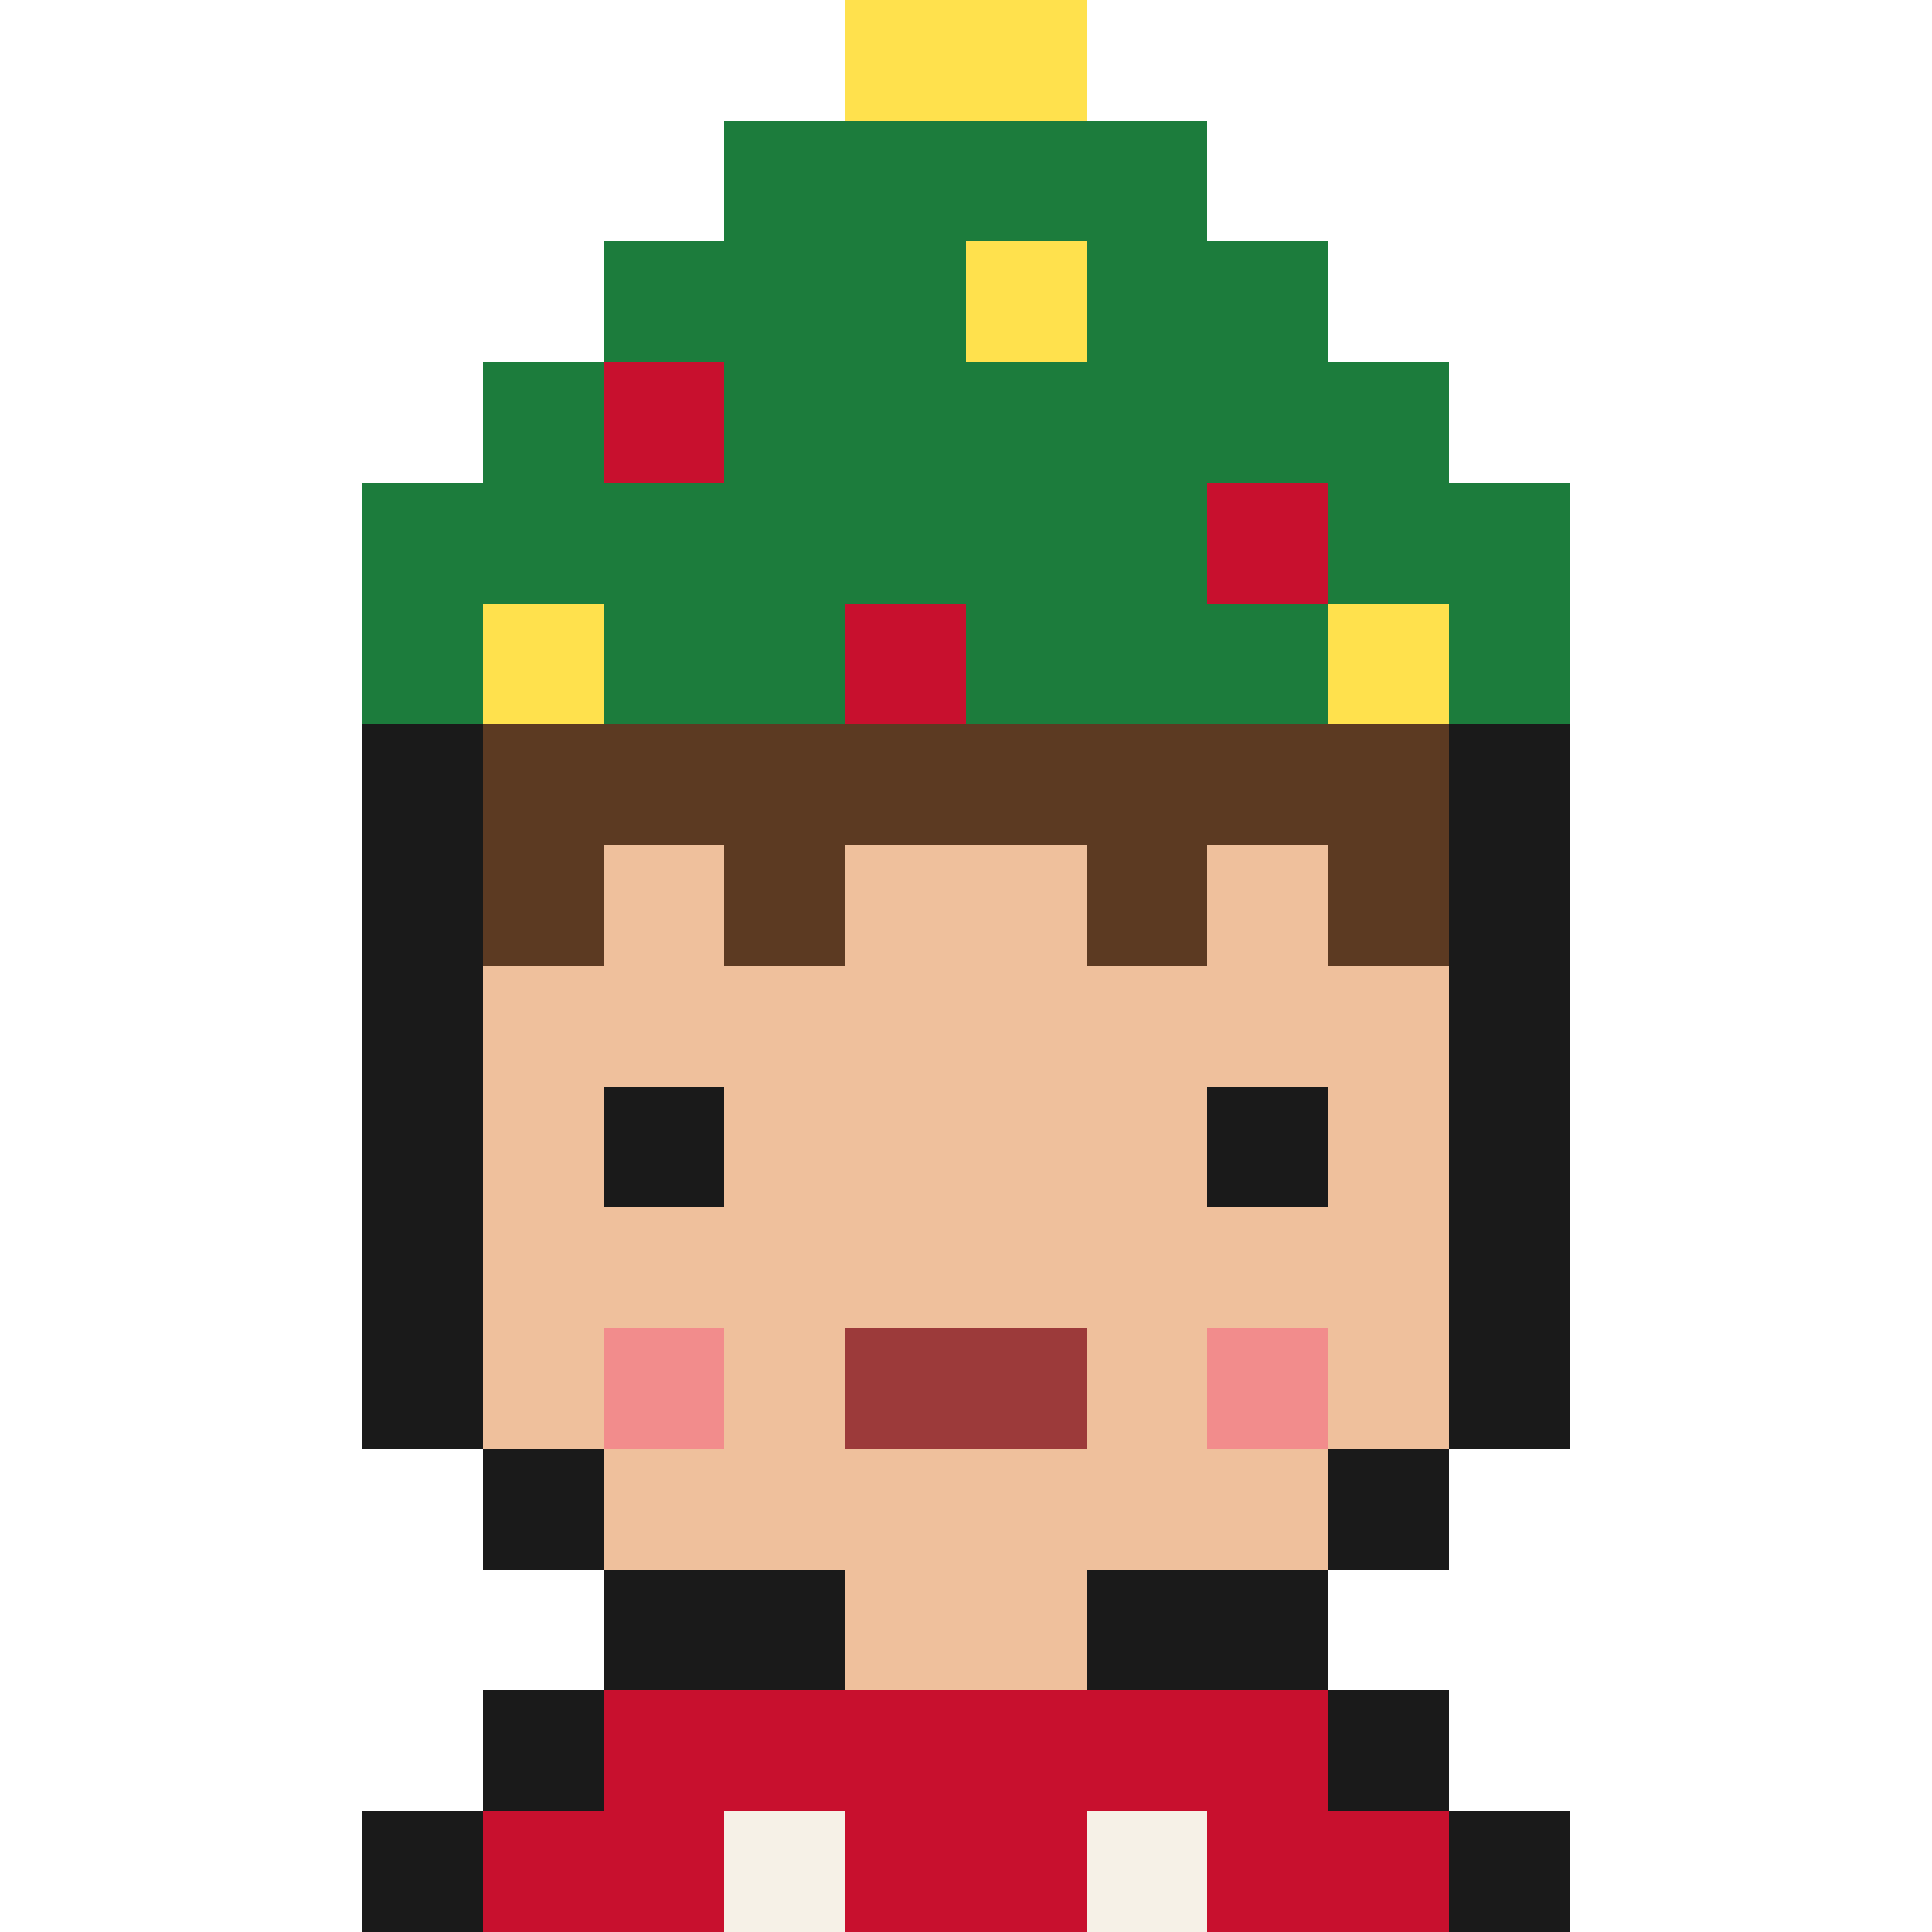
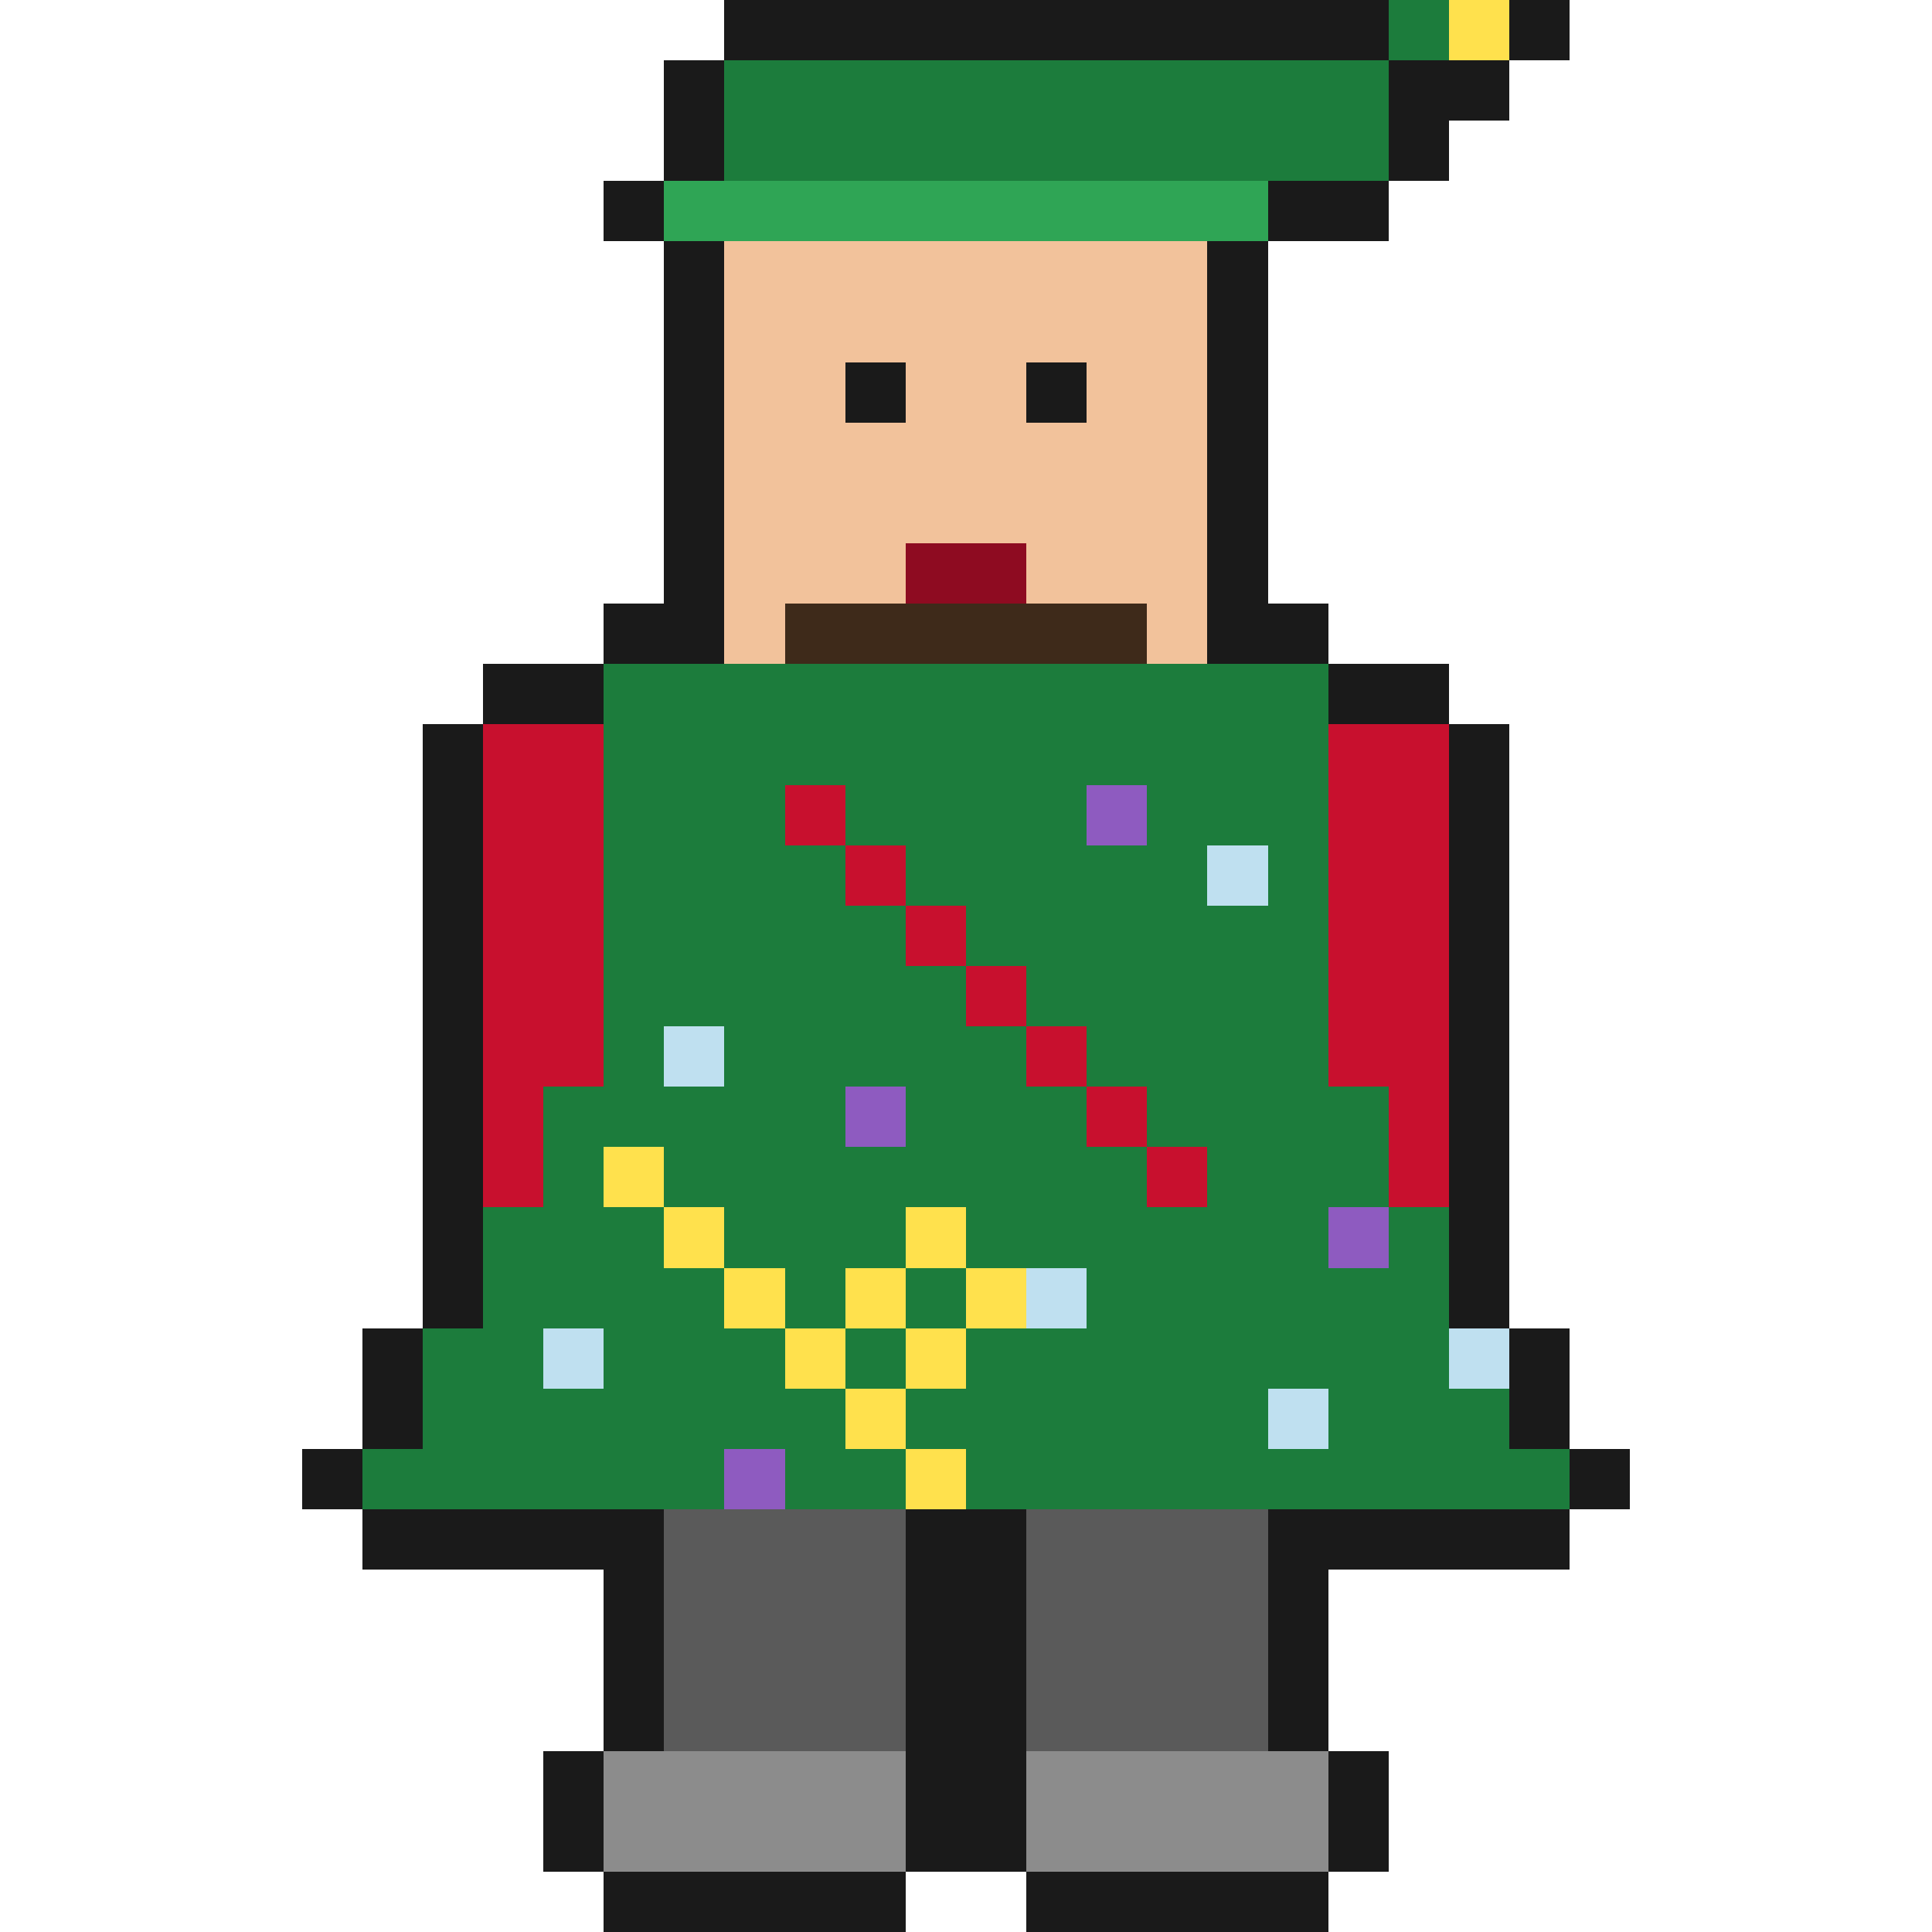
- <svg xmlns="http://www.w3.org/2000/svg" width="64" height="64" viewBox="0 0 16 16" shape-rendering="crispEdges">
-   <path fill="#FFE14D" d="M7 0h2v1h-2zM8 2h1v1h-1zM4 5h1v1h-1zM11 5h1v1h-1z" />
-   <path fill="#1C7C3C" d="M6 1h4v1h-4zM5 2h3v1h-3zM9 2h2v1h-2zM4 3h1v1h-1zM6 3h6v1h-6zM3 4h7v1h-7zM11 4h2v1h-2zM3 5h1v1h-1zM5 5h2v1h-2zM8 5h3v1h-3zM12 5h1v1h-1z" />
-   <path fill="#C8102E" d="M5 3h1v1h-1zM10 4h1v1h-1zM7 5h1v1h-1zM5 14h6v1h-6zM4 15h2v1h-2zM7 15h2v1h-2zM10 15h2v1h-2z" />
-   <path fill="#1A1A1A" d="M3 6h1v1h-1zM12 6h1v1h-1zM3 7h1v1h-1zM12 7h1v1h-1zM3 8h1v1h-1zM12 8h1v1h-1zM3 9h1v1h-1zM5 9h1v1h-1zM10 9h1v1h-1zM12 9h1v1h-1zM3 10h1v1h-1zM12 10h1v1h-1zM3 11h1v1h-1zM12 11h1v1h-1zM4 12h1v1h-1zM11 12h1v1h-1zM5 13h2v1h-2zM9 13h2v1h-2zM4 14h1v1h-1zM11 14h1v1h-1zM3 15h1v1h-1zM12 15h1v1h-1z" />
-   <path fill="#5C3A22" d="M4 6h8v1h-8zM4 7h1v1h-1zM6 7h1v1h-1zM9 7h1v1h-1zM11 7h1v1h-1z" />
-   <path fill="#EFC09C" d="M5 7h1v1h-1zM7 7h2v1h-2zM10 7h1v1h-1zM4 8h8v1h-8zM4 9h1v1h-1zM6 9h4v1h-4zM11 9h1v1h-1zM4 10h8v1h-8zM4 11h1v1h-1zM6 11h1v1h-1zM9 11h1v1h-1zM11 11h1v1h-1zM5 12h6v1h-6zM7 13h2v1h-2z" />
-   <path fill="#F28C8C" d="M5 11h1v1h-1zM10 11h1v1h-1z" />
-   <path fill="#9C3A3A" d="M7 11h2v1h-2z" />
-   <path fill="#F6F1E7" d="M6 15h1v1h-1zM9 15h1v1h-1z" />
+ <svg xmlns="http://www.w3.org/2000/svg" width="64" height="64" viewBox="0 0 32 32" shape-rendering="crispEdges">
+   <path fill="#1A1A1A" d="M12 0h11v1h-11zM25 0h1v1h-1zM11 1h1v1h-1zM23 1h2v1h-2zM11 2h1v1h-1zM23 2h1v1h-1zM10 3h1v1h-1zM21 3h2v1h-2zM11 4h1v1h-1zM20 4h1v1h-1zM11 5h1v1h-1zM20 5h1v1h-1zM11 6h1v1h-1zM14 6h1v1h-1zM17 6h1v1h-1zM20 6h1v1h-1zM11 7h1v1h-1zM20 7h1v1h-1zM11 8h1v1h-1zM20 8h1v1h-1zM11 9h1v1h-1zM20 9h1v1h-1zM10 10h2v1h-2zM20 10h2v1h-2zM8 11h2v1h-2zM22 11h2v1h-2zM7 12h1v1h-1zM24 12h1v1h-1zM7 13h1v1h-1zM24 13h1v1h-1zM7 14h1v1h-1zM24 14h1v1h-1zM7 15h1v1h-1zM24 15h1v1h-1zM7 16h1v1h-1zM24 16h1v1h-1zM7 17h1v1h-1zM24 17h1v1h-1zM7 18h1v1h-1zM24 18h1v1h-1zM7 19h1v1h-1zM24 19h1v1h-1zM7 20h1v1h-1zM24 20h1v1h-1zM7 21h1v1h-1zM24 21h1v1h-1zM6 22h1v1h-1zM25 22h1v1h-1zM6 23h1v1h-1zM25 23h1v1h-1zM5 24h1v1h-1zM26 24h1v1h-1zM6 25h5v1h-5zM15 25h2v1h-2zM21 25h5v1h-5zM10 26h1v1h-1zM15 26h2v1h-2zM21 26h1v1h-1zM10 27h1v1h-1zM15 27h2v1h-2zM21 27h1v1h-1zM10 28h1v1h-1zM15 28h2v1h-2zM21 28h1v1h-1zM9 29h1v1h-1zM15 29h2v1h-2zM22 29h1v1h-1zM9 30h1v1h-1zM15 30h2v1h-2zM22 30h1v1h-1zM10 31h5v1h-5zM17 31h5v1h-5z" />
+   <path fill="#1C7C3C" d="M23 0h1v1h-1zM12 1h11v1h-11zM12 2h11v1h-11zM10 11h12v1h-12zM10 12h12v1h-12zM10 13h3v1h-3zM14 13h4v1h-4zM19 13h3v1h-3zM10 14h4v1h-4zM15 14h5v1h-5zM21 14h1v1h-1zM10 15h5v1h-5zM16 15h6v1h-6zM10 16h6v1h-6zM17 16h5v1h-5zM10 17h1v1h-1zM12 17h5v1h-5zM18 17h4v1h-4zM9 18h5v1h-5zM15 18h3v1h-3zM19 18h4v1h-4zM9 19h1v1h-1zM11 19h8v1h-8zM20 19h3v1h-3zM8 20h3v1h-3zM12 20h3v1h-3zM16 20h6v1h-6zM23 20h1v1h-1zM8 21h4v1h-4zM13 21h1v1h-1zM15 21h1v1h-1zM18 21h6v1h-6zM7 22h2v1h-2zM10 22h3v1h-3zM14 22h1v1h-1zM16 22h8v1h-8zM7 23h7v1h-7zM15 23h6v1h-6zM22 23h3v1h-3zM6 24h6v1h-6zM13 24h2v1h-2zM16 24h10v1h-10z" />
+   <path fill="#FFE14D" d="M24 0h1v1h-1zM10 19h1v1h-1zM11 20h1v1h-1zM15 20h1v1h-1zM12 21h1v1h-1zM14 21h1v1h-1zM16 21h1v1h-1zM13 22h1v1h-1zM15 22h1v1h-1zM14 23h1v1h-1zM15 24h1v1h-1z" />
+   <path fill="#2FA555" d="M11 3h10v1h-10z" />
+   <path fill="#F2C29B" d="M12 4h8v1h-8zM12 5h8v1h-8zM12 6h2v1h-2zM15 6h2v1h-2zM18 6h2v1h-2zM12 7h8v1h-8zM12 8h8v1h-8zM12 9h3v1h-3zM17 9h3v1h-3zM12 10h1v1h-1zM19 10h1v1h-1z" />
+   <path fill="#8E0B21" d="M15 9h2v1h-2z" />
+   <path fill="#3E2A1A" d="M13 10h6v1h-6z" />
+   <path fill="#C8102E" d="M8 12h2v1h-2zM22 12h2v1h-2zM8 13h2v1h-2zM13 13h1v1h-1zM22 13h2v1h-2zM8 14h2v1h-2zM14 14h1v1h-1zM22 14h2v1h-2zM8 15h2v1h-2zM15 15h1v1h-1zM22 15h2v1h-2zM8 16h2v1h-2zM16 16h1v1h-1zM22 16h2v1h-2zM8 17h2v1h-2zM17 17h1v1h-1zM22 17h2v1h-2zM8 18h1v1h-1zM18 18h1v1h-1zM23 18h1v1h-1zM8 19h1v1h-1zM19 19h1v1h-1zM23 19h1v1h-1z" />
+   <path fill="#8E5BC0" d="M18 13h1v1h-1zM14 18h1v1h-1zM22 20h1v1h-1zM12 24h1v1h-1z" />
+   <path fill="#BFE0F0" d="M20 14h1v1h-1zM11 17h1v1h-1zM17 21h1v1h-1zM9 22h1v1h-1zM24 22h1v1h-1zM21 23h1v1h-1z" />
+   <path fill="#5A5A5A" d="M11 25h4v1h-4zM17 25h4v1h-4zM11 26h4v1h-4zM17 26h4v1h-4zM11 27h4v1h-4zM17 27h4v1h-4zM11 28h4v1h-4zM17 28h4v1h-4z" />
+   <path fill="#8C8C8C" d="M10 29h5v1h-5zM17 29h5v1h-5zM10 30h5v1h-5zM17 30h5v1h-5z" />
</svg>
